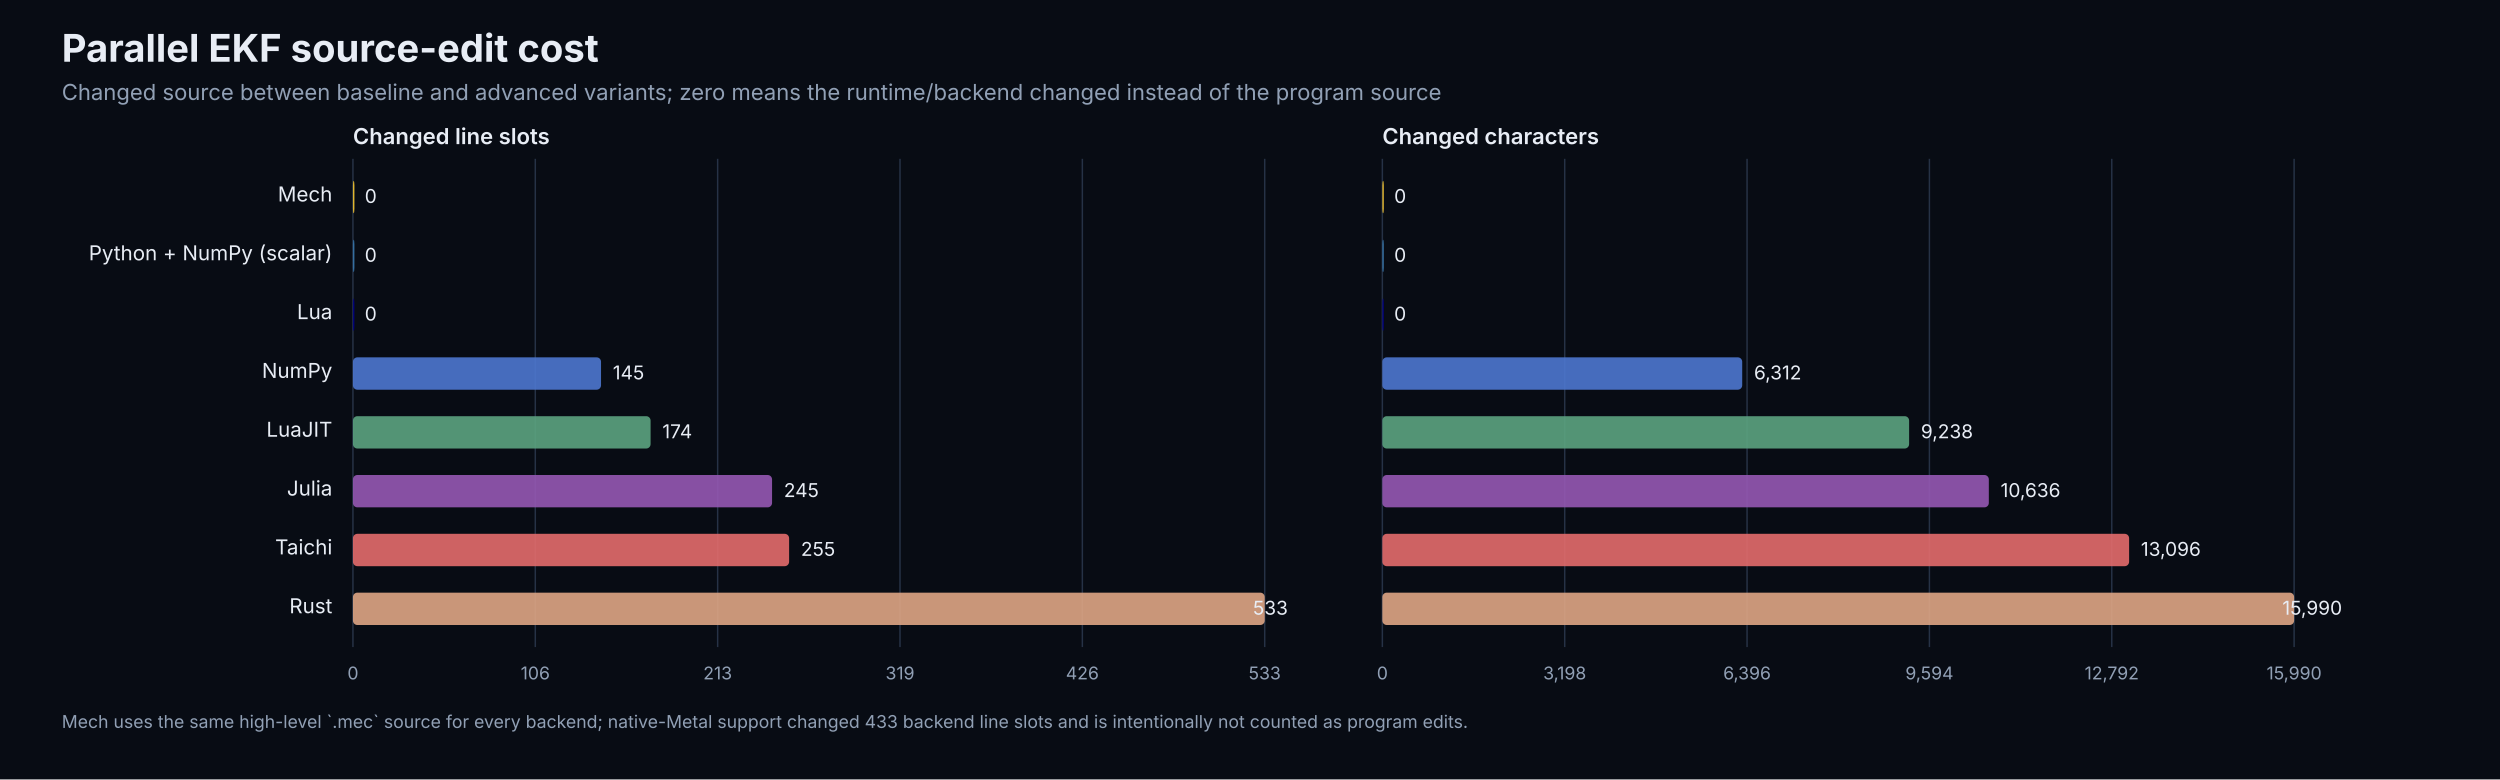
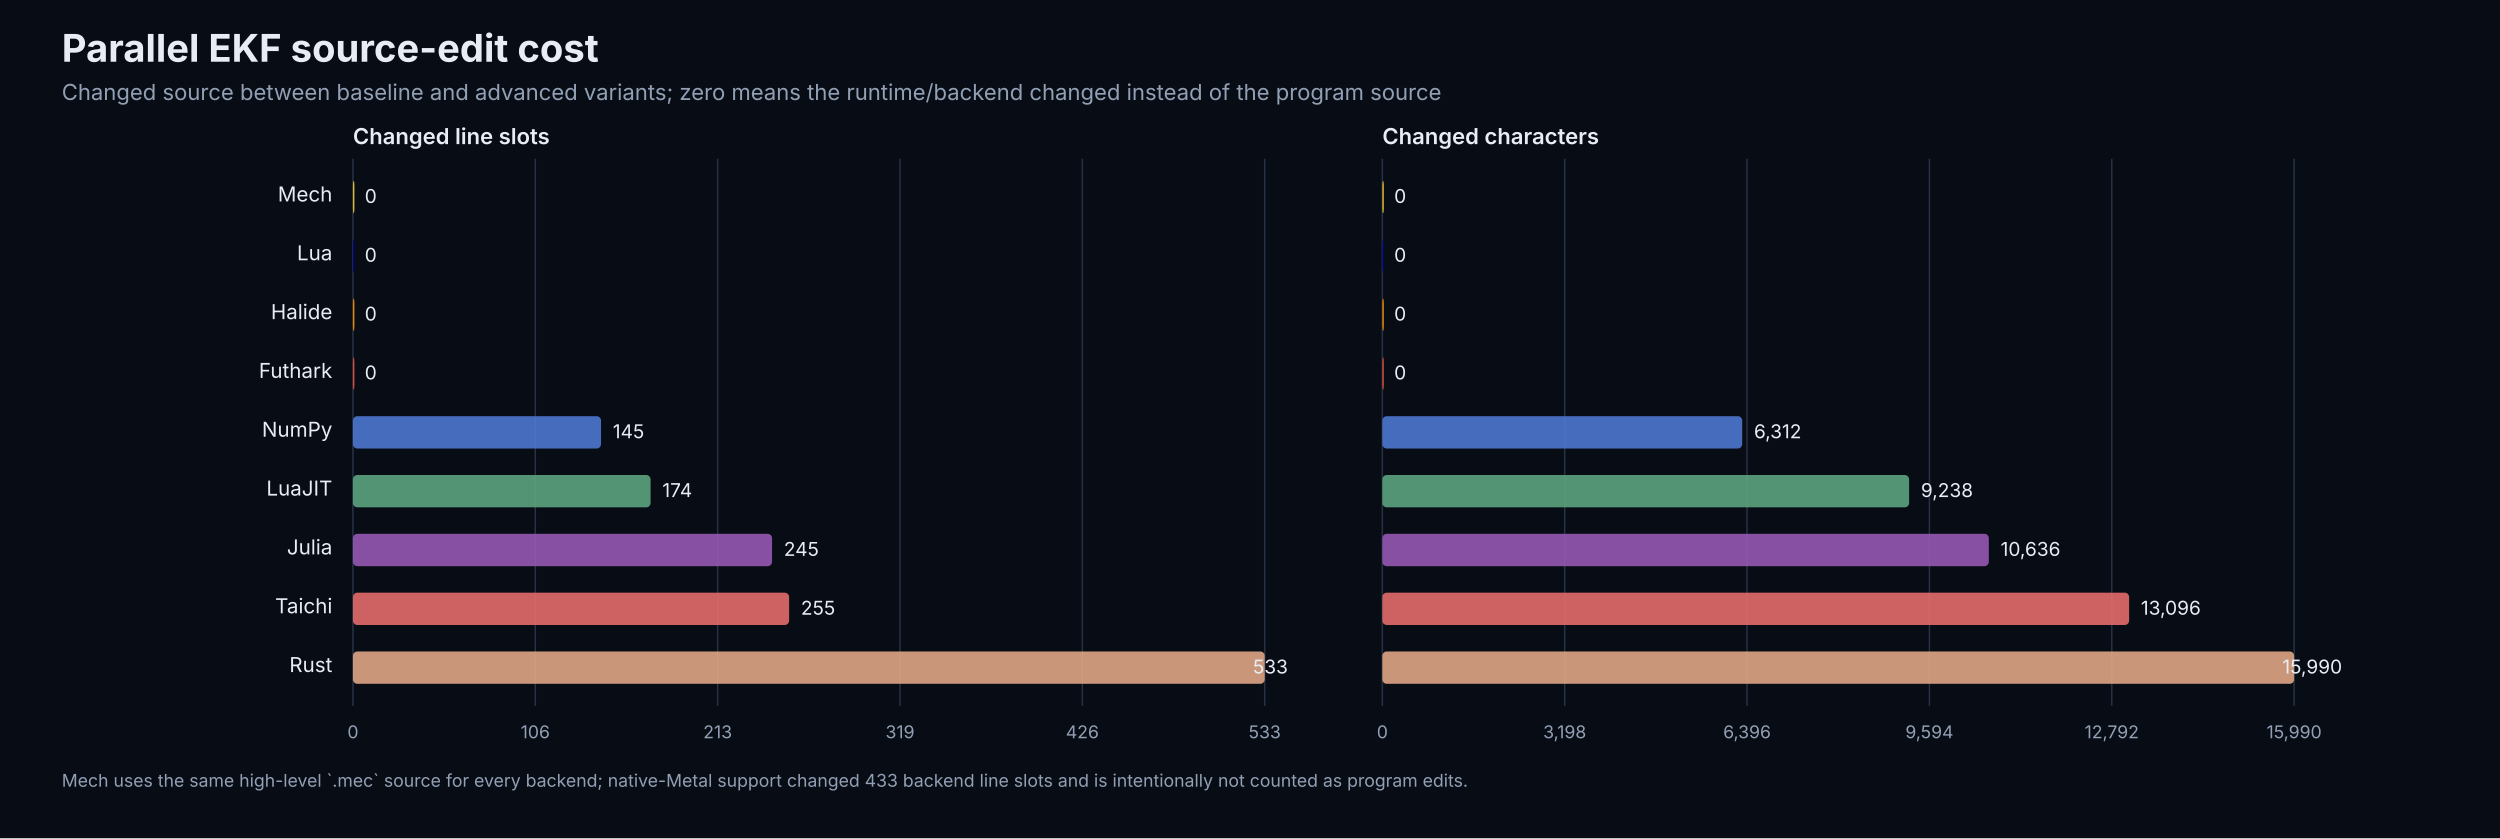
- <svg xmlns="http://www.w3.org/2000/svg" width="1700" height="530" viewBox="0 0 1700 530">
+ <svg xmlns="http://www.w3.org/2000/svg" width="1700" height="570" viewBox="0 0 1700 570">
  <rect width="100%" height="100%" fill="#080c14" />
  <style>text{font-family:-apple-system,BlinkMacSystemFont,"Segoe UI",sans-serif;fill:#e8edf5}.muted{fill:#91a0b5}.grid{stroke:#263246;stroke-width:1}.label{font-size:14px}.value{font-size:13px;font-variant-numeric:tabular-nums}</style>
  <text x="42" y="42" font-size="26" font-weight="700">Parallel EKF source-edit cost</text>
  <text x="42" y="68" class="muted" font-size="15">Changed source between baseline and advanced variants; zero means the runtime/backend changed instead of the program source</text>
  <text x="240" y="98" font-size="15" font-weight="600">Changed line slots</text>
  <text x="940.0" y="98" font-size="15" font-weight="600">Changed characters</text>
-   <line x1="240.0" y1="108" x2="240.0" y2="440" class="grid" />
-   <line x1="940.0" y1="108" x2="940.0" y2="440" class="grid" />
-   <text x="240.0" y="462" text-anchor="middle" class="muted" font-size="12">0</text>
-   <text x="940.0" y="462" text-anchor="middle" class="muted" font-size="12">0</text>
-   <line x1="364.0" y1="108" x2="364.0" y2="440" class="grid" />
-   <line x1="1064.0" y1="108" x2="1064.0" y2="440" class="grid" />
-   <text x="364.0" y="462" text-anchor="middle" class="muted" font-size="12">106</text>
-   <text x="1064.0" y="462" text-anchor="middle" class="muted" font-size="12">3,198</text>
-   <line x1="488.0" y1="108" x2="488.0" y2="440" class="grid" />
-   <line x1="1188.0" y1="108" x2="1188.0" y2="440" class="grid" />
-   <text x="488.0" y="462" text-anchor="middle" class="muted" font-size="12">213</text>
-   <text x="1188.0" y="462" text-anchor="middle" class="muted" font-size="12">6,396</text>
-   <line x1="612.0" y1="108" x2="612.0" y2="440" class="grid" />
-   <line x1="1312.0" y1="108" x2="1312.0" y2="440" class="grid" />
-   <text x="612.0" y="462" text-anchor="middle" class="muted" font-size="12">319</text>
-   <text x="1312.0" y="462" text-anchor="middle" class="muted" font-size="12">9,594</text>
-   <line x1="736.0" y1="108" x2="736.0" y2="440" class="grid" />
-   <line x1="1436.0" y1="108" x2="1436.0" y2="440" class="grid" />
-   <text x="736.0" y="462" text-anchor="middle" class="muted" font-size="12">426</text>
-   <text x="1436.0" y="462" text-anchor="middle" class="muted" font-size="12">12,792</text>
-   <line x1="860.0" y1="108" x2="860.0" y2="440" class="grid" />
-   <line x1="1560.0" y1="108" x2="1560.0" y2="440" class="grid" />
-   <text x="860.0" y="462" text-anchor="middle" class="muted" font-size="12">533</text>
-   <text x="1560.0" y="462" text-anchor="middle" class="muted" font-size="12">15,990</text>
+   <line x1="240.0" y1="108" x2="240.0" y2="480" class="grid" />
+   <line x1="940.0" y1="108" x2="940.0" y2="480" class="grid" />
+   <text x="240.0" y="502" text-anchor="middle" class="muted" font-size="12">0</text>
+   <text x="940.0" y="502" text-anchor="middle" class="muted" font-size="12">0</text>
+   <line x1="364.0" y1="108" x2="364.0" y2="480" class="grid" />
+   <line x1="1064.0" y1="108" x2="1064.0" y2="480" class="grid" />
+   <text x="364.0" y="502" text-anchor="middle" class="muted" font-size="12">106</text>
+   <text x="1064.0" y="502" text-anchor="middle" class="muted" font-size="12">3,198</text>
+   <line x1="488.0" y1="108" x2="488.0" y2="480" class="grid" />
+   <line x1="1188.0" y1="108" x2="1188.0" y2="480" class="grid" />
+   <text x="488.0" y="502" text-anchor="middle" class="muted" font-size="12">213</text>
+   <text x="1188.0" y="502" text-anchor="middle" class="muted" font-size="12">6,396</text>
+   <line x1="612.0" y1="108" x2="612.0" y2="480" class="grid" />
+   <line x1="1312.0" y1="108" x2="1312.0" y2="480" class="grid" />
+   <text x="612.0" y="502" text-anchor="middle" class="muted" font-size="12">319</text>
+   <text x="1312.0" y="502" text-anchor="middle" class="muted" font-size="12">9,594</text>
+   <line x1="736.0" y1="108" x2="736.0" y2="480" class="grid" />
+   <line x1="1436.0" y1="108" x2="1436.0" y2="480" class="grid" />
+   <text x="736.0" y="502" text-anchor="middle" class="muted" font-size="12">426</text>
+   <text x="1436.0" y="502" text-anchor="middle" class="muted" font-size="12">12,792</text>
+   <line x1="860.0" y1="108" x2="860.0" y2="480" class="grid" />
+   <line x1="1560.0" y1="108" x2="1560.0" y2="480" class="grid" />
+   <text x="860.0" y="502" text-anchor="middle" class="muted" font-size="12">533</text>
+   <text x="1560.0" y="502" text-anchor="middle" class="muted" font-size="12">15,990</text>
  <text x="226" y="137" text-anchor="end" class="label">Mech</text>
  <rect x="240" y="123" width="1.0" height="22" rx="3" fill="#f4c430" opacity="0.9" />
  <text x="248.0" y="138" class="value">0</text>
  <rect x="940.0" y="123" width="1.0" height="22" rx="3" fill="#f4c430" opacity="0.9" />
  <text x="948.0" y="138" class="value">0</text>
-   <text x="226" y="177" text-anchor="end" class="label">Python + NumPy (scalar)</text>
-   <rect x="240" y="163" width="1.0" height="22" rx="3" fill="#3776ab" opacity="0.9" />
+   <text x="226" y="177" text-anchor="end" class="label">Lua</text>
+   <rect x="240" y="163" width="1.0" height="22" rx="3" fill="#000080" opacity="0.9" />
  <text x="248.0" y="178" class="value">0</text>
-   <rect x="940.0" y="163" width="1.0" height="22" rx="3" fill="#3776ab" opacity="0.9" />
+   <rect x="940.0" y="163" width="1.0" height="22" rx="3" fill="#000080" opacity="0.9" />
  <text x="948.0" y="178" class="value">0</text>
-   <text x="226" y="217" text-anchor="end" class="label">Lua</text>
-   <rect x="240" y="203" width="1.0" height="22" rx="3" fill="#000080" opacity="0.9" />
+   <text x="226" y="217" text-anchor="end" class="label">Halide</text>
+   <rect x="240" y="203" width="1.0" height="22" rx="3" fill="#ff8f00" opacity="0.9" />
  <text x="248.0" y="218" class="value">0</text>
-   <rect x="940.0" y="203" width="1.0" height="22" rx="3" fill="#000080" opacity="0.9" />
+   <rect x="940.0" y="203" width="1.0" height="22" rx="3" fill="#ff8f00" opacity="0.9" />
  <text x="948.0" y="218" class="value">0</text>
-   <text x="226" y="257" text-anchor="end" class="label">NumPy</text>
-   <rect x="240" y="243" width="168.7" height="22" rx="3" fill="#4d77cf" opacity="0.9" />
-   <text x="416.7" y="258" class="value">145</text>
-   <rect x="940.0" y="243" width="244.7" height="22" rx="3" fill="#4d77cf" opacity="0.9" />
-   <text x="1192.7" y="258" class="value">6,312</text>
-   <text x="226" y="297" text-anchor="end" class="label">LuaJIT</text>
-   <rect x="240" y="283" width="202.4" height="22" rx="3" fill="#5ba37f" opacity="0.9" />
-   <text x="450.4" y="298" class="value">174</text>
-   <rect x="940.0" y="283" width="358.2" height="22" rx="3" fill="#5ba37f" opacity="0.9" />
-   <text x="1306.2" y="298" class="value">9,238</text>
-   <text x="226" y="337" text-anchor="end" class="label">Julia</text>
-   <rect x="240" y="323" width="285.0" height="22" rx="3" fill="#9558b2" opacity="0.9" />
-   <text x="533.0" y="338" class="value">245</text>
-   <rect x="940.0" y="323" width="412.4" height="22" rx="3" fill="#9558b2" opacity="0.9" />
-   <text x="1360.4" y="338" class="value">10,636</text>
-   <text x="226" y="377" text-anchor="end" class="label">Taichi</text>
-   <rect x="240" y="363" width="296.6" height="22" rx="3" fill="#e36b6b" opacity="0.9" />
-   <text x="544.6" y="378" class="value">255</text>
-   <rect x="940.0" y="363" width="507.8" height="22" rx="3" fill="#e36b6b" opacity="0.9" />
-   <text x="1455.8" y="378" class="value">13,096</text>
-   <text x="226" y="417" text-anchor="end" class="label">Rust</text>
-   <rect x="240" y="403" width="620.0" height="22" rx="3" fill="#dea584" opacity="0.9" />
-   <text x="852.0" y="418" class="value">533</text>
-   <rect x="940.0" y="403" width="620.0" height="22" rx="3" fill="#dea584" opacity="0.9" />
-   <text x="1552.0" y="418" class="value">15,990</text>
-   <text x="42" y="495" class="muted" font-size="12">Mech uses the same high-level `.mec` source for every backend; native-Metal support changed 433 backend line slots and is intentionally not counted as program edits.</text>
+   <text x="226" y="257" text-anchor="end" class="label">Futhark</text>
+   <rect x="240" y="243" width="1.0" height="22" rx="3" fill="#e94f37" opacity="0.9" />
+   <text x="248.0" y="258" class="value">0</text>
+   <rect x="940.0" y="243" width="1.0" height="22" rx="3" fill="#e94f37" opacity="0.9" />
+   <text x="948.0" y="258" class="value">0</text>
+   <text x="226" y="297" text-anchor="end" class="label">NumPy</text>
+   <rect x="240" y="283" width="168.7" height="22" rx="3" fill="#4d77cf" opacity="0.9" />
+   <text x="416.7" y="298" class="value">145</text>
+   <rect x="940.0" y="283" width="244.7" height="22" rx="3" fill="#4d77cf" opacity="0.9" />
+   <text x="1192.7" y="298" class="value">6,312</text>
+   <text x="226" y="337" text-anchor="end" class="label">LuaJIT</text>
+   <rect x="240" y="323" width="202.4" height="22" rx="3" fill="#5ba37f" opacity="0.9" />
+   <text x="450.4" y="338" class="value">174</text>
+   <rect x="940.0" y="323" width="358.2" height="22" rx="3" fill="#5ba37f" opacity="0.9" />
+   <text x="1306.2" y="338" class="value">9,238</text>
+   <text x="226" y="377" text-anchor="end" class="label">Julia</text>
+   <rect x="240" y="363" width="285.0" height="22" rx="3" fill="#9558b2" opacity="0.9" />
+   <text x="533.0" y="378" class="value">245</text>
+   <rect x="940.0" y="363" width="412.4" height="22" rx="3" fill="#9558b2" opacity="0.9" />
+   <text x="1360.4" y="378" class="value">10,636</text>
+   <text x="226" y="417" text-anchor="end" class="label">Taichi</text>
+   <rect x="240" y="403" width="296.6" height="22" rx="3" fill="#e36b6b" opacity="0.9" />
+   <text x="544.6" y="418" class="value">255</text>
+   <rect x="940.0" y="403" width="507.8" height="22" rx="3" fill="#e36b6b" opacity="0.9" />
+   <text x="1455.8" y="418" class="value">13,096</text>
+   <text x="226" y="457" text-anchor="end" class="label">Rust</text>
+   <rect x="240" y="443" width="620.0" height="22" rx="3" fill="#dea584" opacity="0.9" />
+   <text x="852.0" y="458" class="value">533</text>
+   <rect x="940.0" y="443" width="620.0" height="22" rx="3" fill="#dea584" opacity="0.9" />
+   <text x="1552.0" y="458" class="value">15,990</text>
+   <text x="42" y="535" class="muted" font-size="12">Mech uses the same high-level `.mec` source for every backend; native-Metal support changed 433 backend line slots and is intentionally not counted as program edits.</text>
</svg>
